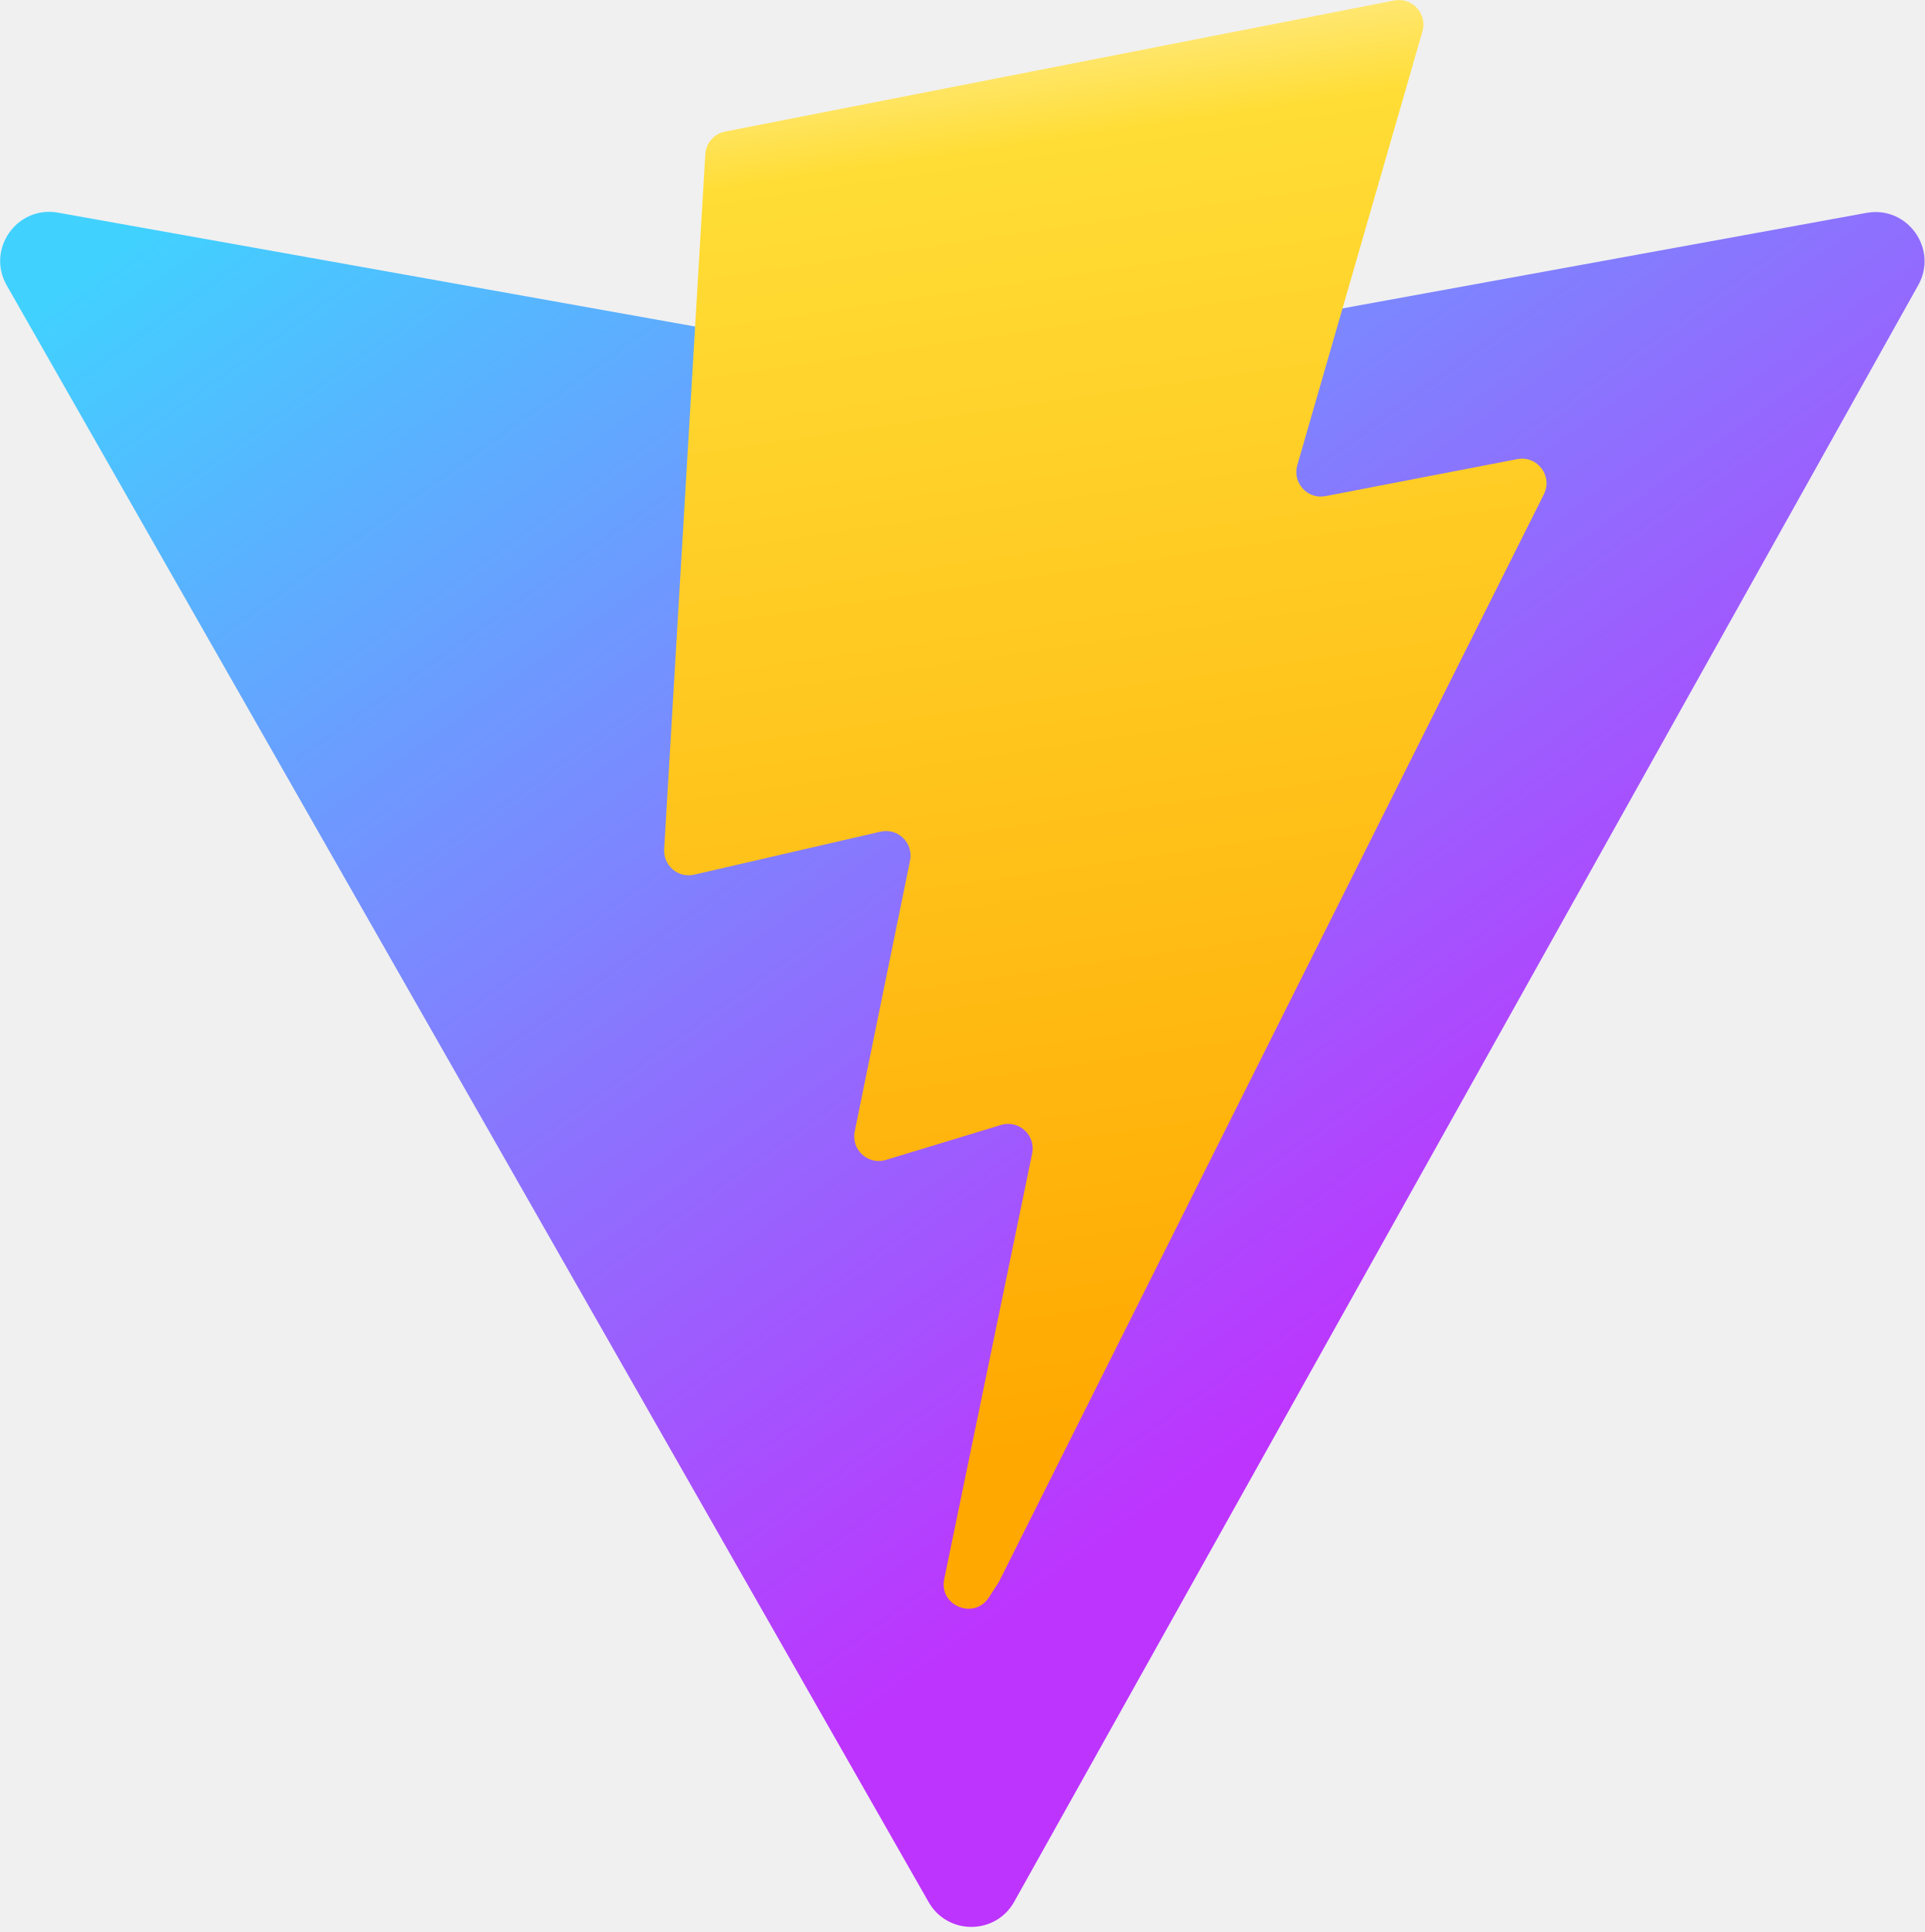
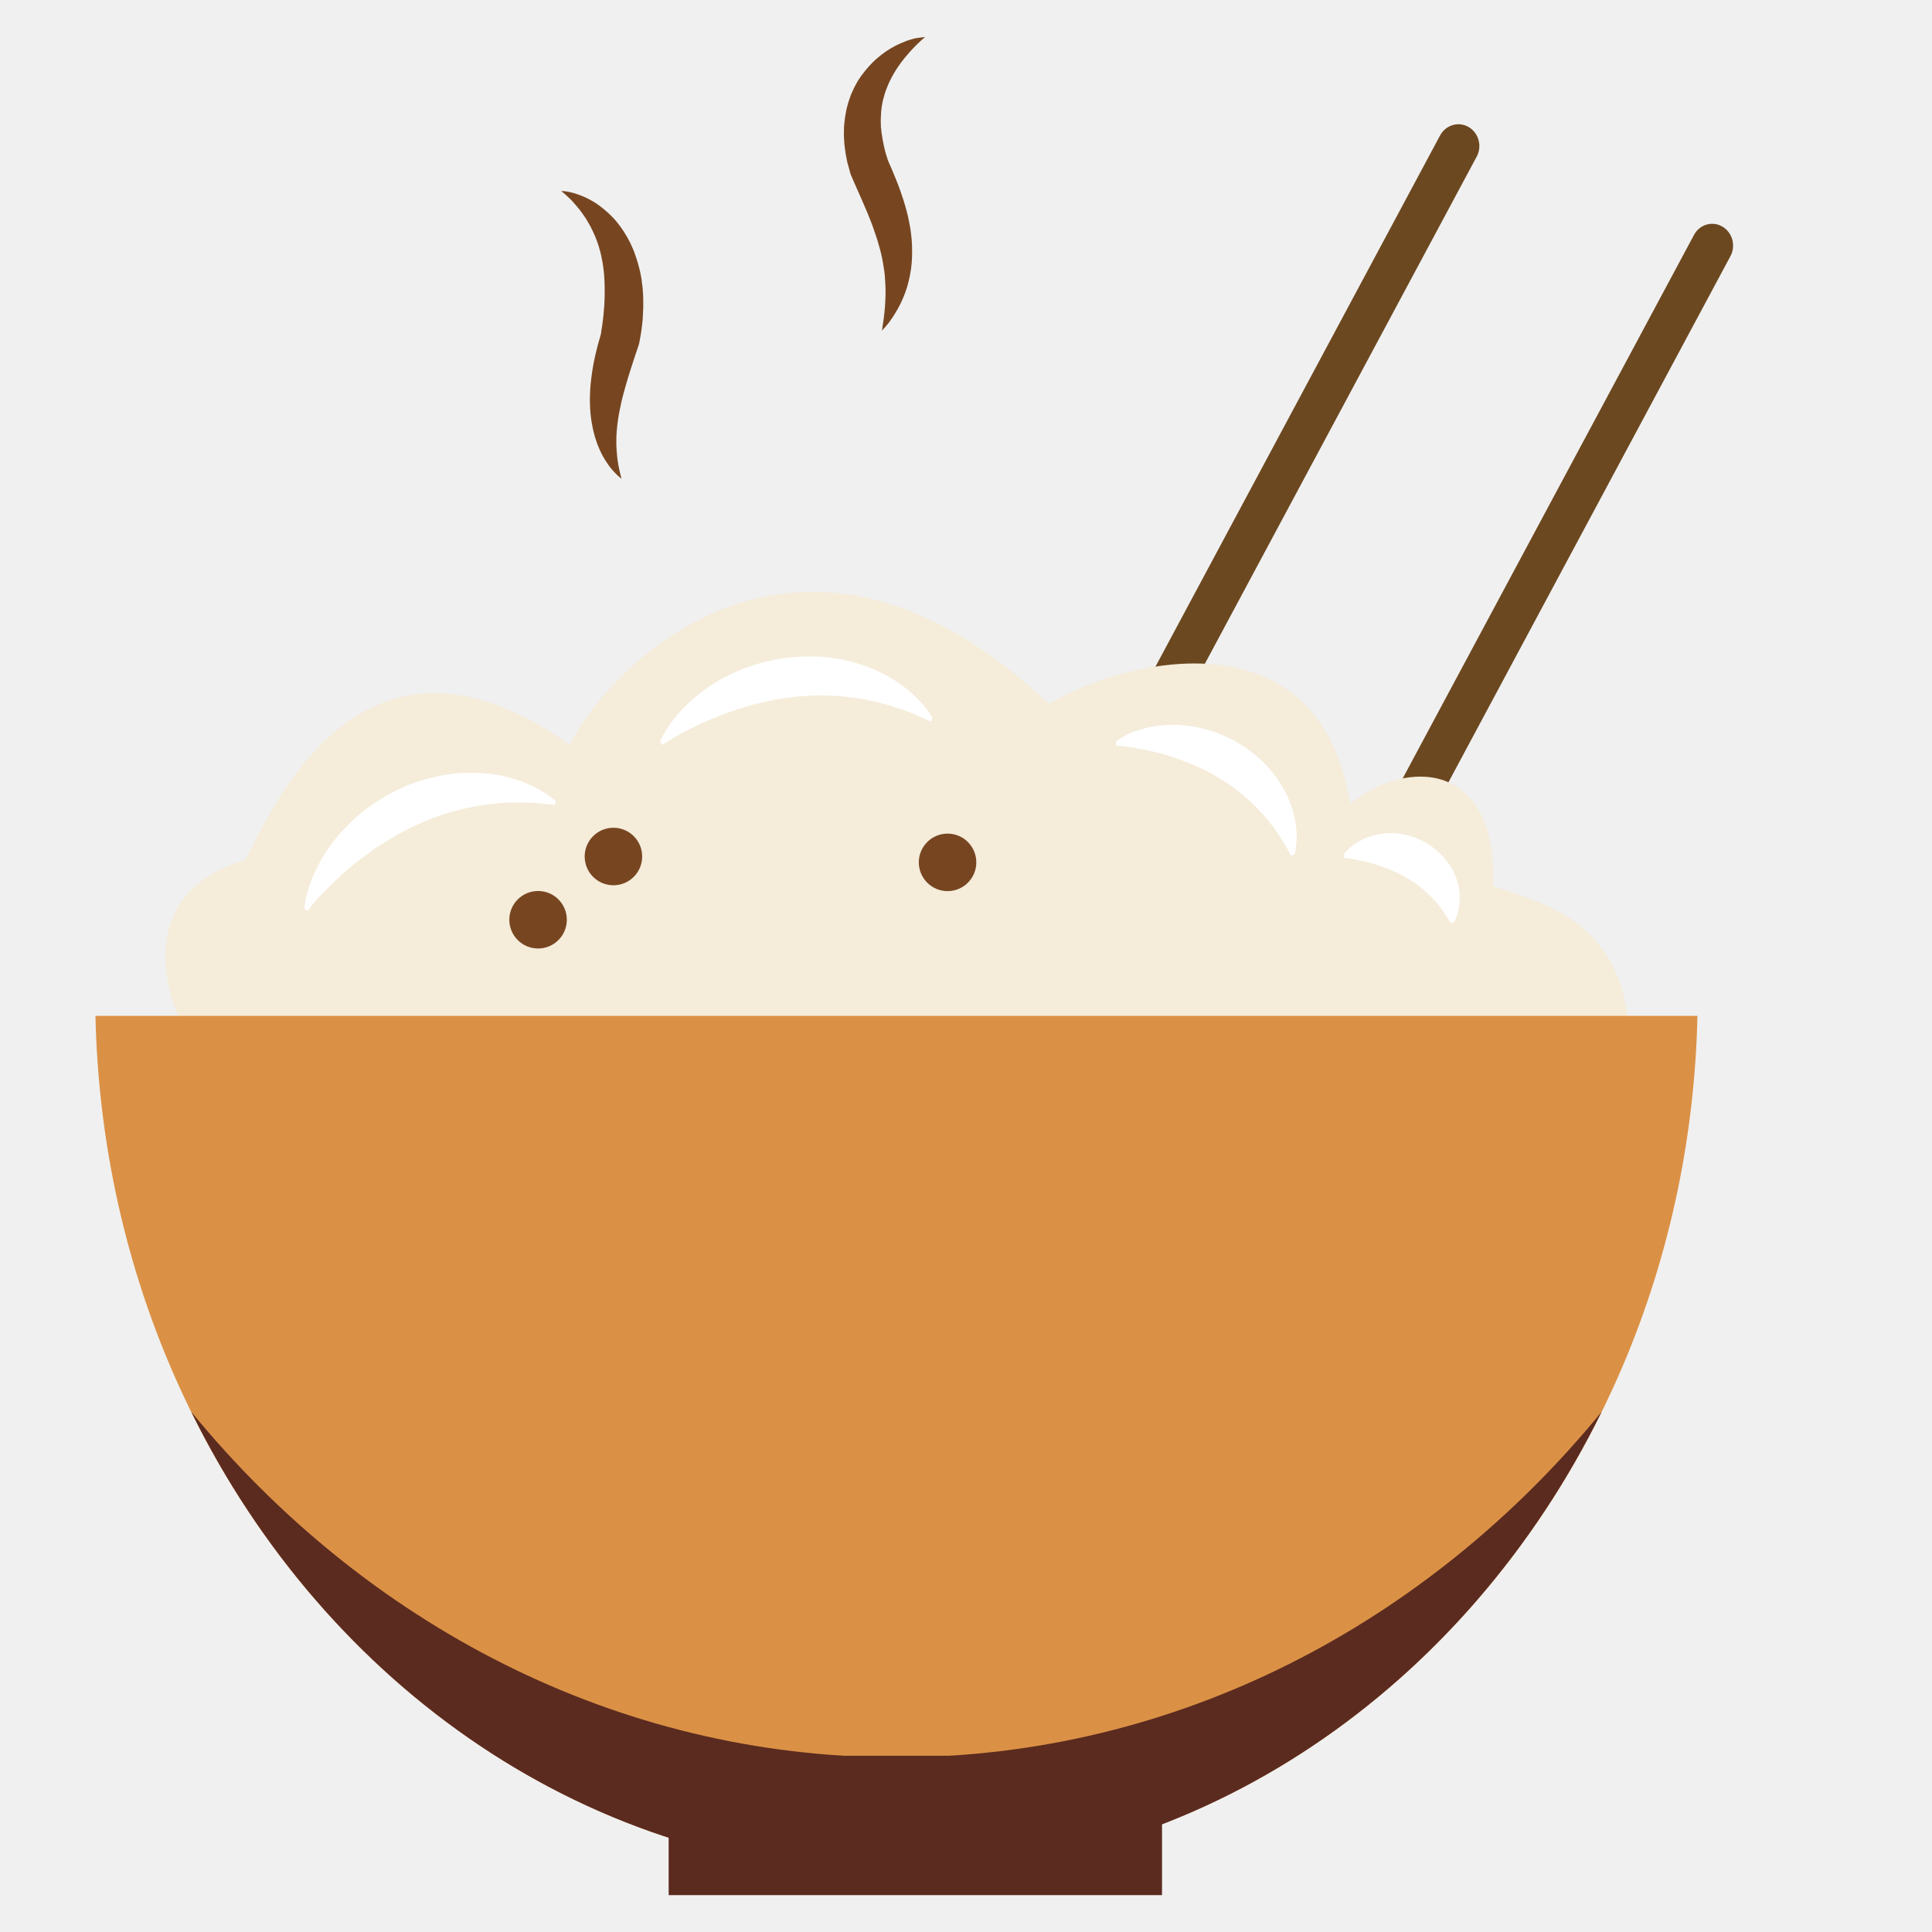
- <svg xmlns="http://www.w3.org/2000/svg" aria-hidden="true" role="img" class="iconify iconify--logos" width="31.88" height="32" preserveAspectRatio="xMidYMid meet" viewBox="0 0 256 257">
-   <defs>
-     <linearGradient id="IconifyId1813088fe1fbc01fb466" x1="-.828%" x2="57.636%" y1="7.652%" y2="78.411%">
-       <stop offset="0%" stop-color="#41D1FF" />
-       <stop offset="100%" stop-color="#BD34FE" />
-     </linearGradient>
-     <linearGradient id="IconifyId1813088fe1fbc01fb467" x1="43.376%" x2="50.316%" y1="2.242%" y2="89.03%">
-       <stop offset="0%" stop-color="#FFEA83" />
-       <stop offset="8.333%" stop-color="#FFDD35" />
-       <stop offset="100%" stop-color="#FFA800" />
-     </linearGradient>
-   </defs>
-   <path fill="url(#IconifyId1813088fe1fbc01fb466)" d="M255.153 37.938L134.897 252.976c-2.483 4.44-8.862 4.466-11.382.048L.875 37.958c-2.746-4.814 1.371-10.646 6.827-9.67l120.385 21.517a6.537 6.537 0 0 0 2.322-.004l117.867-21.483c5.438-.991 9.574 4.796 6.877 9.62Z" />
-   <path fill="url(#IconifyId1813088fe1fbc01fb467)" d="M185.432.063L96.44 17.501a3.268 3.268 0 0 0-2.634 3.014l-5.474 92.456a3.268 3.268 0 0 0 3.997 3.378l24.777-5.718c2.318-.535 4.413 1.507 3.936 3.838l-7.361 36.047c-.495 2.426 1.782 4.5 4.151 3.78l15.304-4.649c2.372-.72 4.652 1.36 4.15 3.788l-11.698 56.621c-.732 3.542 3.979 5.473 5.943 2.437l1.313-2.028l72.516-144.72c1.215-2.423-.88-5.186-3.54-4.672l-25.505 4.922c-2.396.462-4.435-1.77-3.759-4.114l16.646-57.705c.677-2.35-1.37-4.583-3.769-4.113Z" />
+ <svg xmlns="http://www.w3.org/2000/svg" width="800px" height="800px" viewBox="0 0 1024 1024" class="icon" version="1.1">
+   <path d="M763.29 71.757L575.819 421.651c-2.963 5.503-1.058 12.559 4.304 15.664 5.292 3.105 12.065 1.058 15.029-4.445l187.542-349.894c2.963-5.503 1.058-12.559-4.304-15.664-5.362-3.105-12.136-1.058-15.099 4.445zM897.843 124.534l-187.542 349.894c-2.963 5.503-1.058 12.559 4.304 15.664 5.292 3.105 12.065 1.058 15.029-4.445l187.542-349.894c2.963-5.503 1.058-12.559-4.304-15.664-5.292-3.105-12.065-1.129-15.029 4.445z" fill="#6C4820" />
+   <path d="M94.476 538.424s-29.846-63.149 35.561-82.693c13.759-25.26 60.821-140.057 172.231-60.821C313.769 366.193 415.936 241.024 555.993 373.108c40.218-24.131 143.514-49.108 159.601 52.989 29.846-24.272 78.107-23.143 75.779 43.463 20.673 8.044 64.278 14.958 71.192 68.864-187.118 99.909-617.66 124.04-617.66 124.04l-112.539-68.864-37.889-55.176z" fill="#F5ECDA" />
+   <path d="M50.59 538.424c5.574 252.102 193.468 454.672 424.544 454.672s418.97-202.57 424.544-454.672H50.59z" fill="#DB9145" />
+   <path d="M475.134 931.429c-148.453 0-281.736-70.769-373.743-183.097 71.757 145.772 212.166 244.834 373.743 244.834s301.915-99.063 373.743-244.834c-92.007 112.327-225.29 183.097-373.743 183.097z" fill="#5B2B20" />
+   <path d="M349.824 393.146s0.071-0.141 0.212-0.494c0.141-0.353 0.353-0.776 0.635-1.411 0.282-0.564 0.635-1.341 1.129-2.117 0.423-0.847 0.988-1.764 1.623-2.752 1.27-2.046 2.963-4.304 5.01-6.844 0.494-0.635 1.058-1.27 1.623-1.905 0.564-0.635 1.199-1.27 1.764-1.976 1.27-1.341 2.611-2.611 4.092-3.951 1.482-1.341 3.034-2.681 4.727-4.022 0.847-0.706 1.693-1.27 2.611-1.976l2.752-1.905c1.905-1.27 3.881-2.54 5.927-3.669 1.058-0.564 2.117-1.199 3.175-1.693 1.058-0.564 2.187-1.129 3.316-1.623 1.129-0.564 2.258-1.058 3.457-1.482 1.199-0.494 2.328-0.988 3.528-1.411 2.399-0.847 4.868-1.764 7.409-2.399 1.27-0.353 2.54-0.706 3.81-0.988 1.27-0.282 2.611-0.564 3.951-0.847 2.611-0.564 5.292-0.847 7.973-1.199 2.681-0.282 5.362-0.423 8.114-0.564h4.022l2.046 0.071h0.988l0.988 0.071c5.362 0.353 10.584 1.129 15.523 2.399 4.939 1.199 9.596 2.822 13.9 4.727 1.058 0.494 2.117 0.988 3.105 1.482l2.963 1.482c1.905 1.129 3.669 2.187 5.362 3.316 0.847 0.564 1.623 1.129 2.399 1.693 0.776 0.564 1.552 1.129 2.258 1.693 0.706 0.564 1.411 1.129 2.046 1.693 0.353 0.282 0.635 0.564 0.988 0.847 0.282 0.282 0.635 0.564 0.917 0.847 1.199 1.199 2.258 2.187 3.246 3.246 0.494 0.494 0.917 0.988 1.411 1.482 0.423 0.423 0.847 0.988 1.199 1.482 0.776 0.917 1.411 1.764 1.905 2.54 0.564 0.776 0.988 1.411 1.341 1.976 0.353 0.494 0.635 0.988 0.776 1.27 0.141 0.282 0.282 0.423 0.282 0.423l-0.988 1.834s-0.564-0.212-1.552-0.706c-0.988-0.494-2.47-1.129-4.304-1.976-0.917-0.494-1.976-0.847-3.105-1.341-1.129-0.423-2.399-0.988-3.74-1.482-1.341-0.564-2.752-0.988-4.304-1.482-0.776-0.282-1.552-0.494-2.328-0.776-0.776-0.282-1.623-0.564-2.47-0.776-1.693-0.494-3.457-0.988-5.292-1.482-1.834-0.423-3.74-0.847-5.715-1.27-3.951-0.776-8.114-1.411-12.418-1.905-4.375-0.494-8.82-0.635-13.406-0.706-1.129-0.071-2.328 0.071-3.457 0.071-1.129 0.071-2.328 0.071-3.457 0.141-1.129 0.071-2.328 0.212-3.457 0.282-1.129 0.071-2.328 0.141-3.457 0.353-2.328 0.282-4.657 0.494-6.915 0.917-1.129 0.212-2.258 0.353-3.457 0.564-1.129 0.212-2.258 0.423-3.387 0.706-2.258 0.423-4.445 0.988-6.632 1.552-1.129 0.282-2.187 0.564-3.246 0.917-1.058 0.282-2.117 0.564-3.175 0.917-2.117 0.635-4.163 1.27-6.138 1.976-1.976 0.635-3.951 1.411-5.856 2.117-1.905 0.706-3.669 1.482-5.433 2.187-1.764 0.776-3.457 1.482-5.01 2.258-3.175 1.482-6.068 2.963-8.608 4.233-2.54 1.341-4.727 2.54-6.491 3.598-1.764 1.058-3.105 1.905-4.022 2.47-0.423 0.282-0.776 0.494-1.058 0.706-0.212 0.141-0.353 0.212-0.353 0.212l-1.27-1.623zM161.365 481.696v-0.494c0-0.353 0.071-0.847 0.141-1.482 0.071-0.635 0.212-1.411 0.353-2.399 0.141-0.917 0.423-1.976 0.706-3.105 0.564-2.328 1.411-5.01 2.611-8.044 0.282-0.776 0.635-1.552 0.988-2.328 0.353-0.776 0.706-1.623 1.058-2.399 0.776-1.623 1.693-3.316 2.611-5.08 0.917-1.764 2.046-3.457 3.246-5.292 0.564-0.917 1.199-1.764 1.834-2.681 0.635-0.917 1.27-1.834 1.976-2.681 1.411-1.764 2.893-3.598 4.516-5.292 0.776-0.847 1.623-1.764 2.47-2.611l2.611-2.611c0.917-0.847 1.834-1.693 2.822-2.54 0.988-0.776 1.905-1.693 2.963-2.47 2.046-1.552 4.092-3.175 6.28-4.586 1.058-0.776 2.187-1.411 3.316-2.187 1.129-0.706 2.328-1.341 3.457-1.976 2.328-1.341 4.798-2.47 7.197-3.669 2.47-1.129 5.01-2.117 7.479-3.034 1.27-0.423 2.54-0.847 3.881-1.27l1.905-0.564 0.988-0.282 0.988-0.212c5.151-1.341 10.372-2.258 15.452-2.611 5.08-0.423 10.019-0.282 14.676 0.141 1.129 0.141 2.328 0.282 3.387 0.423 1.129 0.141 2.187 0.282 3.316 0.494 2.117 0.423 4.163 0.917 6.138 1.482 0.988 0.212 1.905 0.564 2.822 0.847 0.917 0.282 1.834 0.564 2.681 0.917 0.847 0.353 1.693 0.635 2.47 0.917 0.423 0.141 0.776 0.282 1.199 0.494 0.353 0.212 0.776 0.353 1.129 0.564 1.482 0.706 2.893 1.341 4.092 2.046 0.635 0.353 1.199 0.635 1.764 0.988 0.564 0.282 1.058 0.706 1.623 0.988 0.988 0.635 1.905 1.27 2.611 1.834 0.776 0.564 1.411 1.058 1.905 1.411 0.494 0.353 0.917 0.706 1.129 0.917 0.282 0.212 0.353 0.353 0.353 0.353l-0.353 2.117-1.693-0.212c-1.129-0.141-2.681-0.282-4.727-0.564-0.988-0.141-2.117-0.212-3.387-0.282-1.199-0.071-2.54-0.141-4.022-0.212-1.411-0.141-2.963-0.071-4.516-0.071h-5.01c-1.764 0.071-3.598 0.141-5.433 0.282-1.905 0.141-3.81 0.353-5.786 0.564-3.951 0.494-8.114 1.199-12.418 2.117-4.304 0.917-8.608 2.117-12.983 3.598-1.129 0.353-2.187 0.776-3.246 1.129-1.058 0.423-2.187 0.776-3.246 1.199-1.058 0.423-2.117 0.917-3.175 1.341-1.058 0.494-2.187 0.917-3.175 1.411-2.117 0.988-4.233 1.905-6.28 3.034-1.058 0.564-2.046 1.058-3.105 1.623-0.988 0.564-1.976 1.129-3.034 1.693-2.046 1.129-3.951 2.399-5.856 3.528-0.988 0.564-1.905 1.27-2.822 1.834-0.917 0.635-1.834 1.199-2.752 1.905-1.764 1.27-3.528 2.54-5.221 3.81-1.693 1.27-3.316 2.54-4.868 3.81-1.552 1.27-3.034 2.54-4.516 3.81-1.411 1.27-2.822 2.47-4.022 3.669-2.54 2.399-4.868 4.657-6.844 6.703-1.976 2.046-3.669 3.881-5.01 5.433-1.341 1.552-2.399 2.752-3.034 3.669-0.353 0.423-0.564 0.776-0.776 0.988-0.141 0.212-0.282 0.353-0.282 0.353l-1.552-1.199zM591.483 392.934s0.141-0.071 0.353-0.282c0.212-0.141 0.564-0.423 1.058-0.706 0.423-0.282 0.988-0.706 1.693-1.058 0.635-0.423 1.411-0.847 2.328-1.27 1.764-0.917 3.881-1.764 6.421-2.611 0.635-0.212 1.27-0.423 1.976-0.564 0.635-0.212 1.341-0.353 2.046-0.564 1.411-0.353 2.893-0.635 4.516-0.917 3.175-0.564 6.562-0.847 10.16-0.776 1.834 0 3.669 0.071 5.574 0.282 0.917 0.071 1.905 0.141 2.893 0.353 0.988 0.141 1.905 0.282 2.893 0.423 1.976 0.353 3.881 0.847 5.927 1.341 0.988 0.282 1.976 0.564 2.963 0.917 0.988 0.282 1.976 0.706 2.963 1.058 0.988 0.353 1.976 0.776 2.963 1.129 0.988 0.423 1.905 0.847 2.893 1.341 1.976 0.847 3.81 1.976 5.645 3.034 1.834 1.129 3.669 2.328 5.362 3.598 0.847 0.635 1.693 1.341 2.54 1.976 0.847 0.706 1.693 1.341 2.47 2.046 3.175 2.822 6.068 5.927 8.537 9.243 2.47 3.246 4.516 6.632 6.209 10.019 0.423 0.847 0.776 1.693 1.129 2.54 0.353 0.847 0.706 1.623 0.988 2.47 0.564 1.693 1.129 3.316 1.552 4.868 0.212 0.776 0.423 1.552 0.564 2.328 0.141 0.776 0.353 1.482 0.423 2.258 0.141 0.706 0.212 1.482 0.353 2.117 0.071 0.353 0.141 0.706 0.141 0.988 0 0.353 0.071 0.706 0.071 1.058 0.071 1.341 0.212 2.54 0.141 3.74 0 1.129 0 2.187-0.071 3.175s-0.141 1.834-0.282 2.611c-0.071 0.776-0.212 1.411-0.282 1.976-0.071 0.494-0.212 0.917-0.282 1.199-0.071 0.282-0.071 0.423-0.071 0.423l-1.905 0.917s-0.212-0.423-0.635-1.129c-0.423-0.776-0.988-1.834-1.764-3.246-0.353-0.706-0.847-1.411-1.341-2.258-0.494-0.776-1.058-1.693-1.623-2.611-0.564-0.917-1.27-1.905-1.976-2.893-0.706-0.988-1.341-2.117-2.187-3.175-0.847-1.058-1.693-2.187-2.54-3.316-0.917-1.129-1.905-2.258-2.893-3.387-2.046-2.258-4.304-4.586-6.774-6.844-2.47-2.258-5.08-4.516-7.902-6.632-1.411-1.058-2.893-2.046-4.304-3.034-1.482-0.917-2.963-1.905-4.516-2.822-1.552-0.917-3.034-1.834-4.657-2.681l-2.328-1.27c-0.776-0.353-1.623-0.776-2.399-1.129-1.552-0.776-3.175-1.411-4.798-2.117-1.623-0.635-3.175-1.27-4.727-1.905-1.552-0.564-3.105-1.129-4.657-1.623-1.552-0.564-3.034-0.988-4.516-1.411-2.963-0.847-5.786-1.623-8.396-2.187-2.611-0.564-5.08-1.058-7.197-1.411-2.187-0.353-4.092-0.635-5.645-0.847-1.552-0.212-2.822-0.353-3.598-0.353-0.423 0-0.706-0.071-0.917-0.071h-0.353l-0.212-2.328zM712.418 452.555s0.071-0.071 0.212-0.282c0.141-0.141 0.353-0.423 0.635-0.776 0.282-0.353 0.635-0.706 1.058-1.129 0.423-0.423 0.917-0.847 1.482-1.341 1.129-0.988 2.54-1.976 4.163-2.893 1.623-0.917 3.528-1.905 5.645-2.611 4.163-1.482 9.172-2.328 14.464-1.834 1.341 0.071 2.681 0.282 4.022 0.564 0.635 0.141 1.341 0.282 2.046 0.494 0.635 0.141 1.341 0.353 1.976 0.564 1.341 0.423 2.681 0.917 3.951 1.482 1.341 0.564 2.611 1.27 3.81 1.976 1.27 0.706 2.47 1.552 3.598 2.399 0.564 0.423 1.129 0.917 1.693 1.341 0.564 0.494 1.129 0.917 1.623 1.411 1.058 0.988 2.046 2.046 2.963 3.105 0.917 1.129 1.764 2.187 2.54 3.387 1.552 2.328 2.752 4.798 3.598 7.197 0.423 1.199 0.776 2.399 1.058 3.598 0.282 1.199 0.423 2.399 0.564 3.528 0.071 0.564 0.141 1.129 0.141 1.693 0 0.564 0.071 1.058 0 1.623v2.258c0 0.282-0.071 0.494-0.071 0.776-0.141 0.988-0.212 1.834-0.423 2.681-0.141 0.847-0.353 1.552-0.564 2.328-0.212 0.706-0.423 1.341-0.635 1.905-0.212 0.564-0.423 0.988-0.564 1.411-0.141 0.353-0.353 0.706-0.423 0.847-0.071 0.212-0.141 0.282-0.141 0.282l-1.905 0.917s-0.141-0.212-0.423-0.706c-0.282-0.423-0.635-1.058-1.129-1.905-0.494-0.847-1.129-1.764-1.834-2.893-0.353-0.564-0.776-1.129-1.199-1.693-0.423-0.564-0.847-1.27-1.411-1.905-0.494-0.635-1.058-1.27-1.552-1.976-0.564-0.635-1.199-1.341-1.834-1.976-1.27-1.341-2.681-2.681-4.163-4.022-1.482-1.341-3.105-2.681-4.798-3.881-0.847-0.635-1.764-1.199-2.611-1.764-0.917-0.564-1.834-1.129-2.752-1.623-0.917-0.564-1.834-1.058-2.822-1.552-0.917-0.494-1.905-0.988-2.893-1.411-0.917-0.494-1.905-0.847-2.893-1.27-0.988-0.353-1.905-0.776-2.893-1.129-0.988-0.353-1.905-0.635-2.822-0.988-0.917-0.353-1.834-0.635-2.752-0.847-1.764-0.494-3.528-0.988-5.08-1.341-1.623-0.353-3.034-0.635-4.375-0.917-1.341-0.212-2.47-0.423-3.387-0.564-0.917-0.141-1.693-0.212-2.187-0.282-0.494-0.071-0.776-0.071-0.776-0.071l0.071-2.187z" fill="#FFFFFF" />
+   <path d="M285.193 487.481m-15.24 0a15.24 15.24 0 1 0 30.481 0 15.24 15.24 0 1 0-30.481 0Z" fill="#774621" />
+   <path d="M325.129 453.967m-15.24 0a15.24 15.24 0 1 0 30.481 0 15.24 15.24 0 1 0-30.481 0Z" fill="#774621" />
+   <path d="M502.228 457.071m-15.24 0a15.24 15.24 0 1 0 30.481 0 15.24 15.24 0 1 0-30.481 0Z" fill="#774621" />
+   <path d="M354.41 930.582h261.486v73.874H354.41z" fill="#5B2B20" />
+   <path d="M297.47 101.25c2.046 0 4.022 0.423 5.997 0.917 0.988 0.282 1.976 0.564 2.963 0.917 0.988 0.353 1.905 0.706 2.893 1.129 0.988 0.423 1.905 0.847 2.822 1.341 0.917 0.494 1.834 0.988 2.752 1.552 0.917 0.564 1.764 1.129 2.611 1.764 0.847 0.635 1.693 1.27 2.54 1.976 1.623 1.341 3.246 2.822 4.727 4.375 0.706 0.776 1.482 1.552 2.117 2.399 0.635 0.847 1.341 1.693 1.976 2.54l1.834 2.681c0.564 0.917 1.129 1.834 1.693 2.822 0.564 0.917 0.988 1.905 1.552 2.893l0.706 1.482 0.635 1.482c0.423 0.988 0.917 1.976 1.199 3.034l1.058 3.105c0.353 1.058 0.564 2.046 0.917 3.105 0.282 1.058 0.564 2.117 0.776 3.105l0.635 3.175c0.212 1.058 0.282 2.117 0.423 3.175 0.353 2.117 0.423 4.233 0.564 6.35 0.071 1.058 0.071 2.117 0.071 3.175v3.175c-0.071 2.117-0.212 4.163-0.282 6.28-0.212 2.046-0.423 4.092-0.706 6.138-0.353 2.046-0.635 4.022-1.058 6.068l-0.141 0.706-0.141 0.494-2.963 8.89-1.411 4.375-1.341 4.304c-0.423 1.411-0.847 2.893-1.27 4.304-0.423 1.411-0.847 2.893-1.199 4.304-0.776 2.893-1.411 5.715-1.976 8.608-0.282 1.411-0.564 2.893-0.776 4.375-0.212 1.482-0.423 2.893-0.564 4.375-0.071 0.706-0.141 1.482-0.212 2.187-0.071 0.776-0.071 1.482-0.141 2.187-0.071 0.776-0.071 1.482-0.071 2.258V236.156l0.071 1.129 0.071 1.129 0.071 1.129 0.212 2.328c0.071 0.776 0.141 1.552 0.282 2.328 0.212 1.552 0.494 3.105 0.847 4.727l0.564 2.399c0.212 0.776 0.423 1.623 0.635 2.47-0.635-0.564-1.27-1.058-1.905-1.623-0.635-0.564-1.199-1.199-1.834-1.834-0.635-0.635-1.129-1.27-1.693-1.905-0.564-0.635-1.058-1.341-1.552-2.046-0.988-1.411-1.976-2.893-2.822-4.445-0.423-0.776-0.847-1.552-1.199-2.328l-0.564-1.199-0.494-1.199c-0.353-0.847-0.706-1.623-0.988-2.47l-0.847-2.54c-0.282-0.847-0.494-1.693-0.706-2.54-0.212-0.847-0.423-1.693-0.635-2.611-0.353-1.764-0.635-3.457-0.917-5.221-0.212-1.764-0.423-3.528-0.494-5.292-0.212-3.528-0.141-7.056 0.071-10.513 0.141-1.764 0.282-3.457 0.494-5.151 0.212-1.693 0.423-3.387 0.706-5.08 0.282-1.693 0.564-3.387 0.917-5.01s0.706-3.316 1.129-4.939c0.353-1.623 0.847-3.246 1.27-4.798 0.423-1.623 0.917-3.175 1.341-4.727l-0.282 1.27c0.212-1.764 0.494-3.457 0.776-5.221l0.635-5.151 0.423-5.151c0.071-1.693 0.212-3.387 0.212-5.08 0-1.693 0.071-3.387 0-5.08l-0.071-2.54-0.141-2.47c0-0.423-0.071-0.847-0.071-1.27l-0.141-1.27c-0.071-0.847-0.141-1.693-0.282-2.47l-0.353-2.47c-0.141-0.847-0.282-1.623-0.494-2.47l-0.212-1.199-0.282-1.199c-0.212-0.776-0.353-1.623-0.635-2.399-0.212-0.776-0.423-1.623-0.706-2.399l-0.847-2.399-0.917-2.328-1.058-2.328c-0.353-0.776-0.776-1.552-1.129-2.328-0.423-0.776-0.847-1.482-1.27-2.258-0.423-0.776-0.917-1.482-1.341-2.258-0.494-0.706-0.988-1.482-1.482-2.187-0.988-1.482-2.117-2.893-3.316-4.304-0.564-0.706-1.199-1.411-1.834-2.117-0.635-0.706-1.27-1.411-1.976-2.046-1.482-1.411-2.893-2.681-4.445-3.951zM490.304 19.615c-1.411 1.199-2.681 2.399-3.951 3.598-0.635 0.635-1.27 1.199-1.834 1.834-0.564 0.635-1.199 1.199-1.764 1.905l-0.847 0.917c-0.282 0.353-0.564 0.635-0.847 0.988-0.564 0.635-1.058 1.27-1.623 1.905-0.494 0.635-0.988 1.341-1.552 1.976l-1.411 1.976-1.341 1.976-1.27 2.046-1.129 2.046c-0.353 0.706-0.706 1.411-1.058 2.046-0.635 1.341-1.27 2.752-1.764 4.163l-0.423 1.058-0.353 1.058c-0.212 0.706-0.494 1.411-0.635 2.117-0.141 0.706-0.423 1.411-0.564 2.117l-0.423 2.117c-0.141 0.706-0.212 1.411-0.282 2.117-0.141 0.706-0.141 1.411-0.212 2.117-0.141 1.411-0.141 2.822-0.212 4.233 0 0.706 0.071 1.411 0.071 2.117v1.058c0 0.353 0.071 0.706 0.141 1.058l0.212 2.117 0.353 2.187c0.141 1.411 0.564 2.893 0.776 4.304 0.141 0.706 0.353 1.411 0.494 2.187 0.212 0.706 0.353 1.411 0.564 2.187 0.423 1.482 0.917 2.893 1.341 4.304l-0.353-0.917c0.706 1.693 1.482 3.387 2.258 5.151 0.706 1.764 1.482 3.528 2.187 5.292 1.482 3.598 2.822 7.338 4.022 11.148 0.635 1.905 1.129 3.881 1.693 5.786 0.494 1.976 0.988 3.951 1.341 5.997 0.212 0.988 0.353 2.046 0.564 3.034 0.141 1.058 0.282 2.046 0.423 3.105 0.282 2.046 0.423 4.163 0.494 6.209 0.071 2.117 0.071 4.163 0 6.28s-0.282 4.163-0.564 6.28c-0.282 2.046-0.706 4.092-1.199 6.138-0.494 2.046-1.058 4.022-1.764 5.927-0.353 0.988-0.706 1.905-1.129 2.893l-1.27 2.822c-0.917 1.834-1.834 3.598-2.893 5.292-0.494 0.847-1.058 1.693-1.623 2.54l-0.847 1.199-0.776 1.129c-1.199 1.552-2.54 3.105-3.881 4.516 0.212-1.976 0.635-3.881 0.847-5.786l0.212-1.411 0.141-1.411c0.071-0.917 0.282-1.834 0.282-2.822 0.071-0.917 0.212-1.834 0.212-2.752l0.141-2.752 0.071-2.681v-2.681c-0.071-1.764-0.141-3.528-0.282-5.292 0-0.847-0.141-1.764-0.212-2.611-0.071-0.847-0.212-1.693-0.353-2.54-0.212-1.693-0.564-3.387-0.847-5.08-0.353-1.693-0.706-3.316-1.129-4.939-0.423-1.623-0.917-3.316-1.411-4.939s-1.058-3.246-1.623-4.868l-0.847-2.47-0.917-2.47-0.988-2.47-0.988-2.47-2.117-4.939-2.187-5.01-2.258-5.08c-0.776-1.693-1.482-3.457-2.258-5.221l-0.212-0.564-0.071-0.353c-0.564-1.905-1.058-3.74-1.552-5.645-0.212-0.988-0.423-1.905-0.564-2.893-0.212-0.988-0.423-1.905-0.494-2.893-0.282-1.976-0.564-3.951-0.635-5.997-0.071-0.988-0.141-2.046-0.141-3.034l0.071-3.034c0-0.494 0-0.988 0.071-1.552l0.141-1.552c0.141-0.988 0.212-2.046 0.353-3.034 0.353-2.046 0.706-4.092 1.27-6.068 0.494-1.976 1.199-3.951 1.905-5.856 0.423-0.917 0.847-1.905 1.27-2.822 0.423-0.917 0.917-1.834 1.411-2.752 0.494-0.917 0.988-1.764 1.552-2.611l0.847-1.27c0.282-0.423 0.564-0.847 0.917-1.199 1.129-1.623 2.47-3.175 3.81-4.657 0.706-0.706 1.341-1.411 2.046-2.117 0.706-0.635 1.411-1.341 2.187-1.976 0.776-0.635 1.482-1.199 2.258-1.834l2.328-1.693c1.623-1.058 3.246-2.046 4.868-2.893 1.693-0.847 3.387-1.623 5.08-2.258 1.693-0.706 3.457-1.199 5.292-1.693 1.693-0.212 3.528-0.564 5.362-0.706z" fill="#774621" />
</svg>
